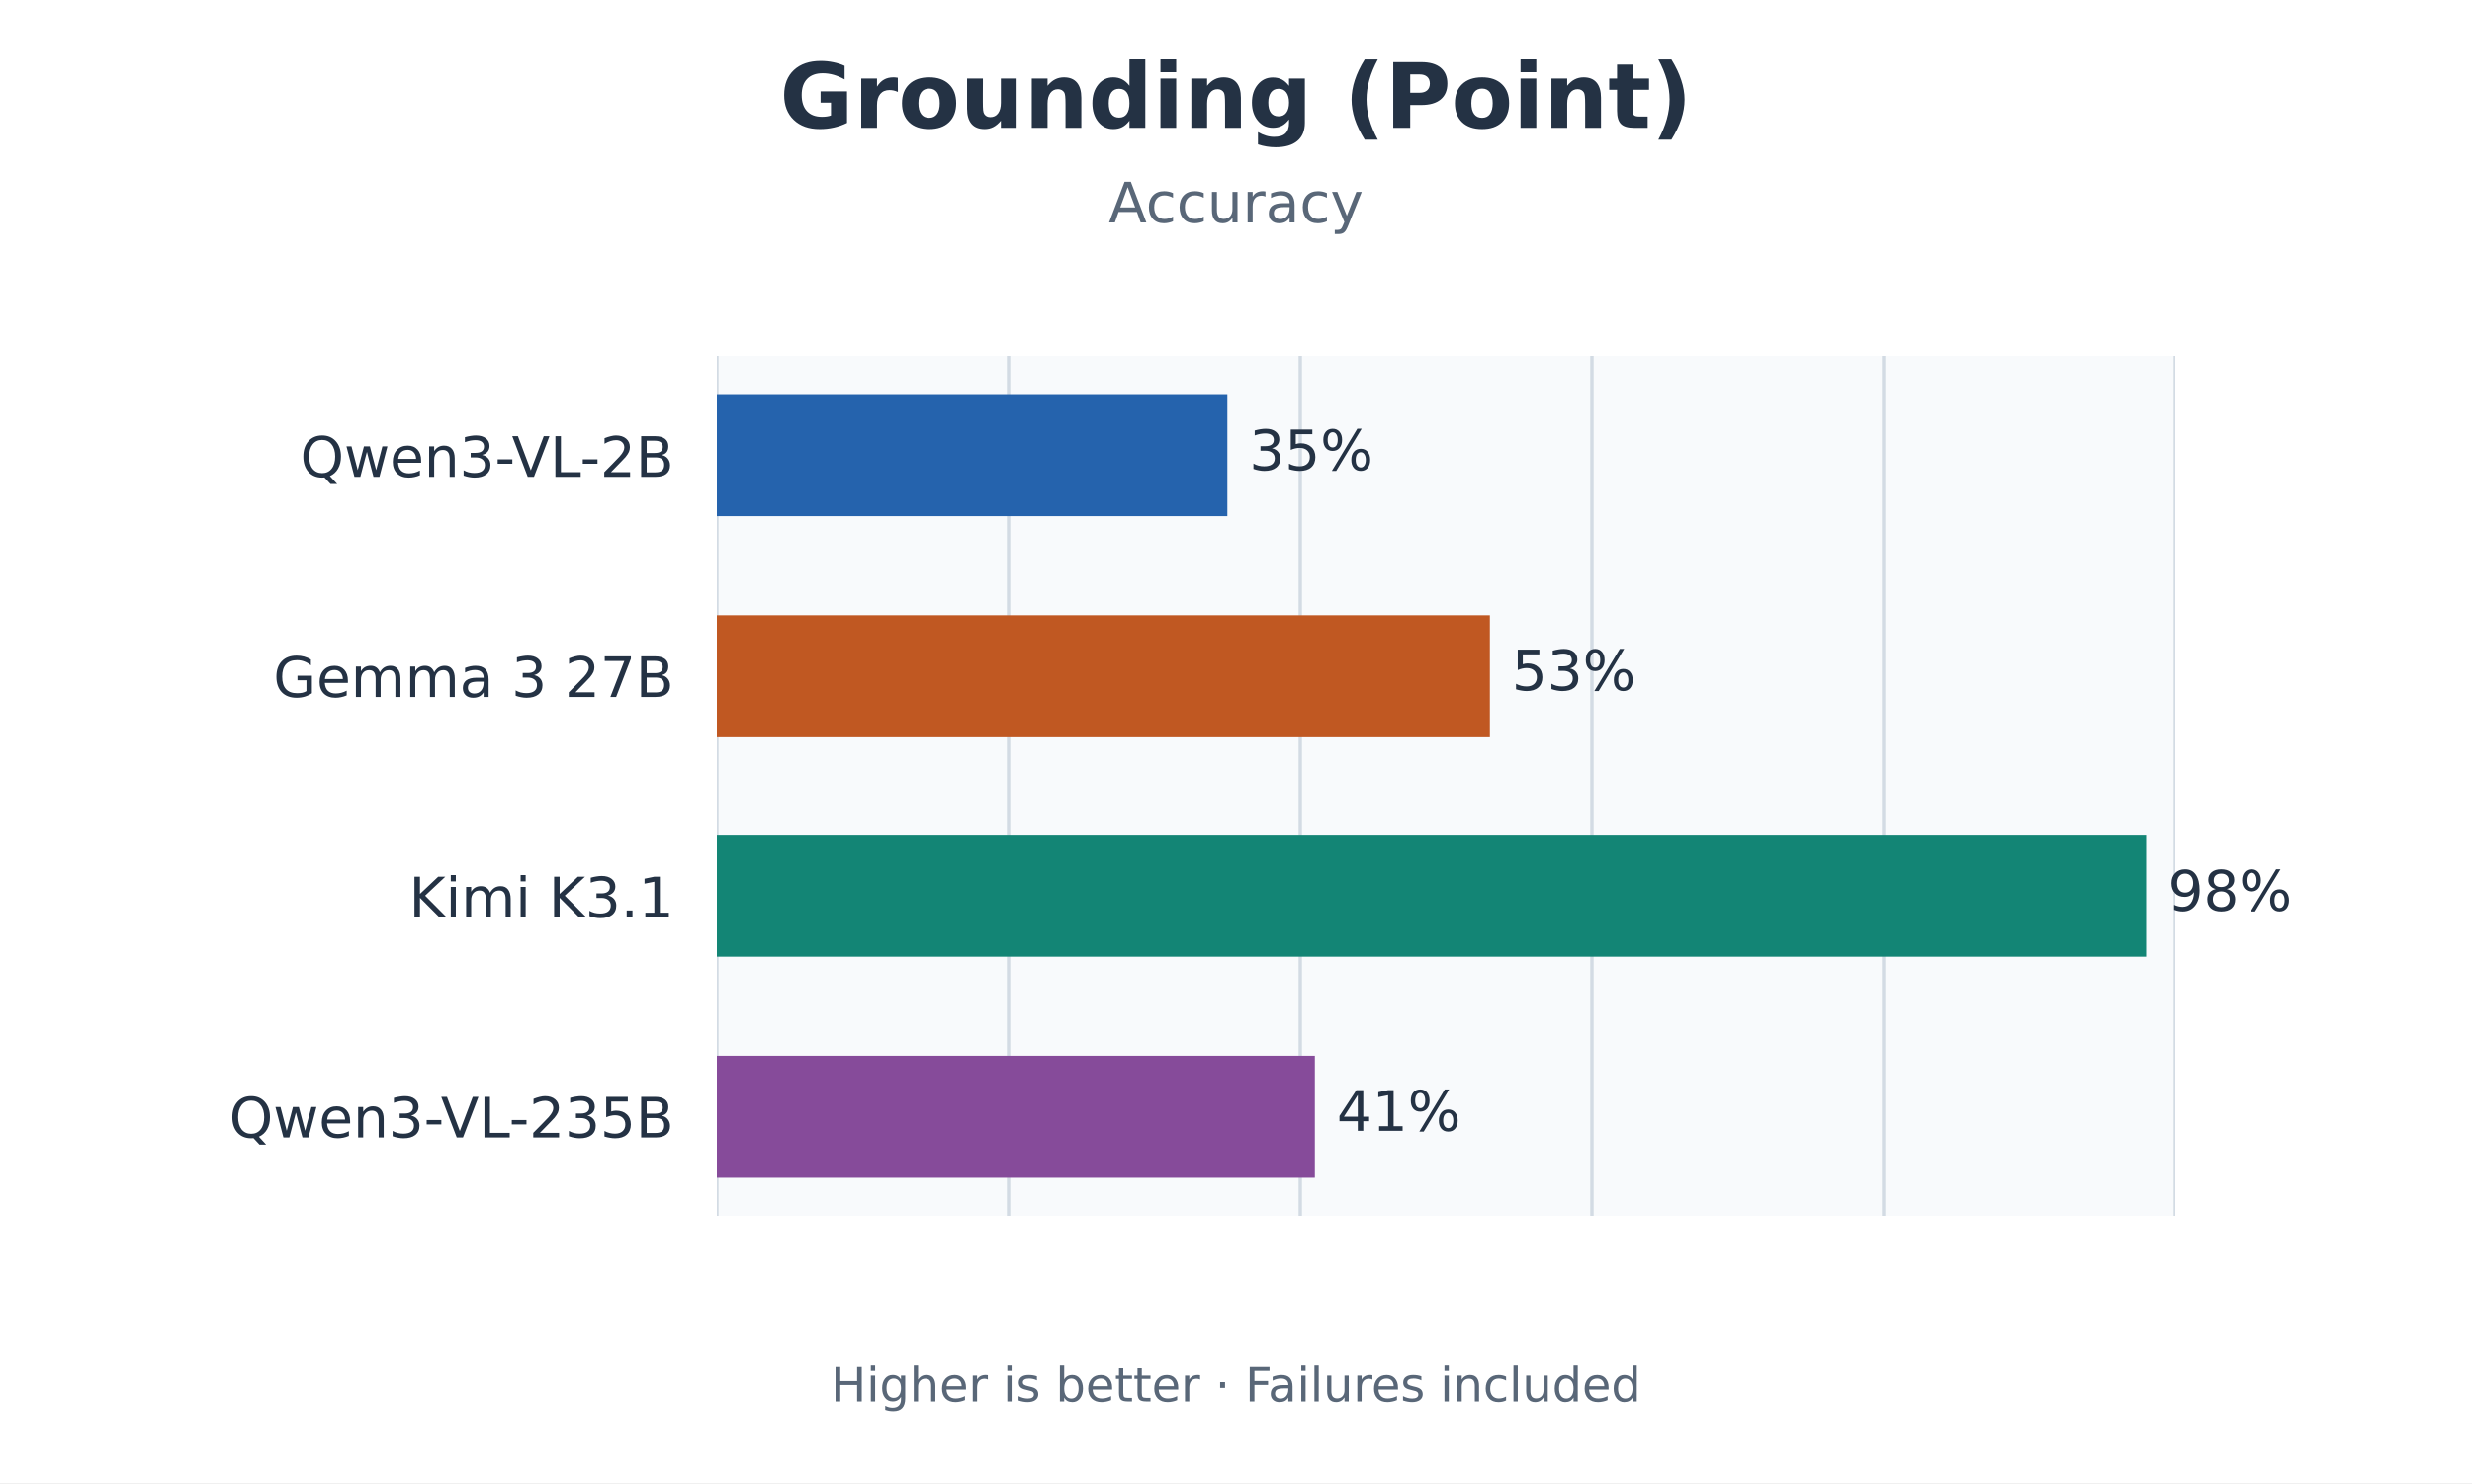
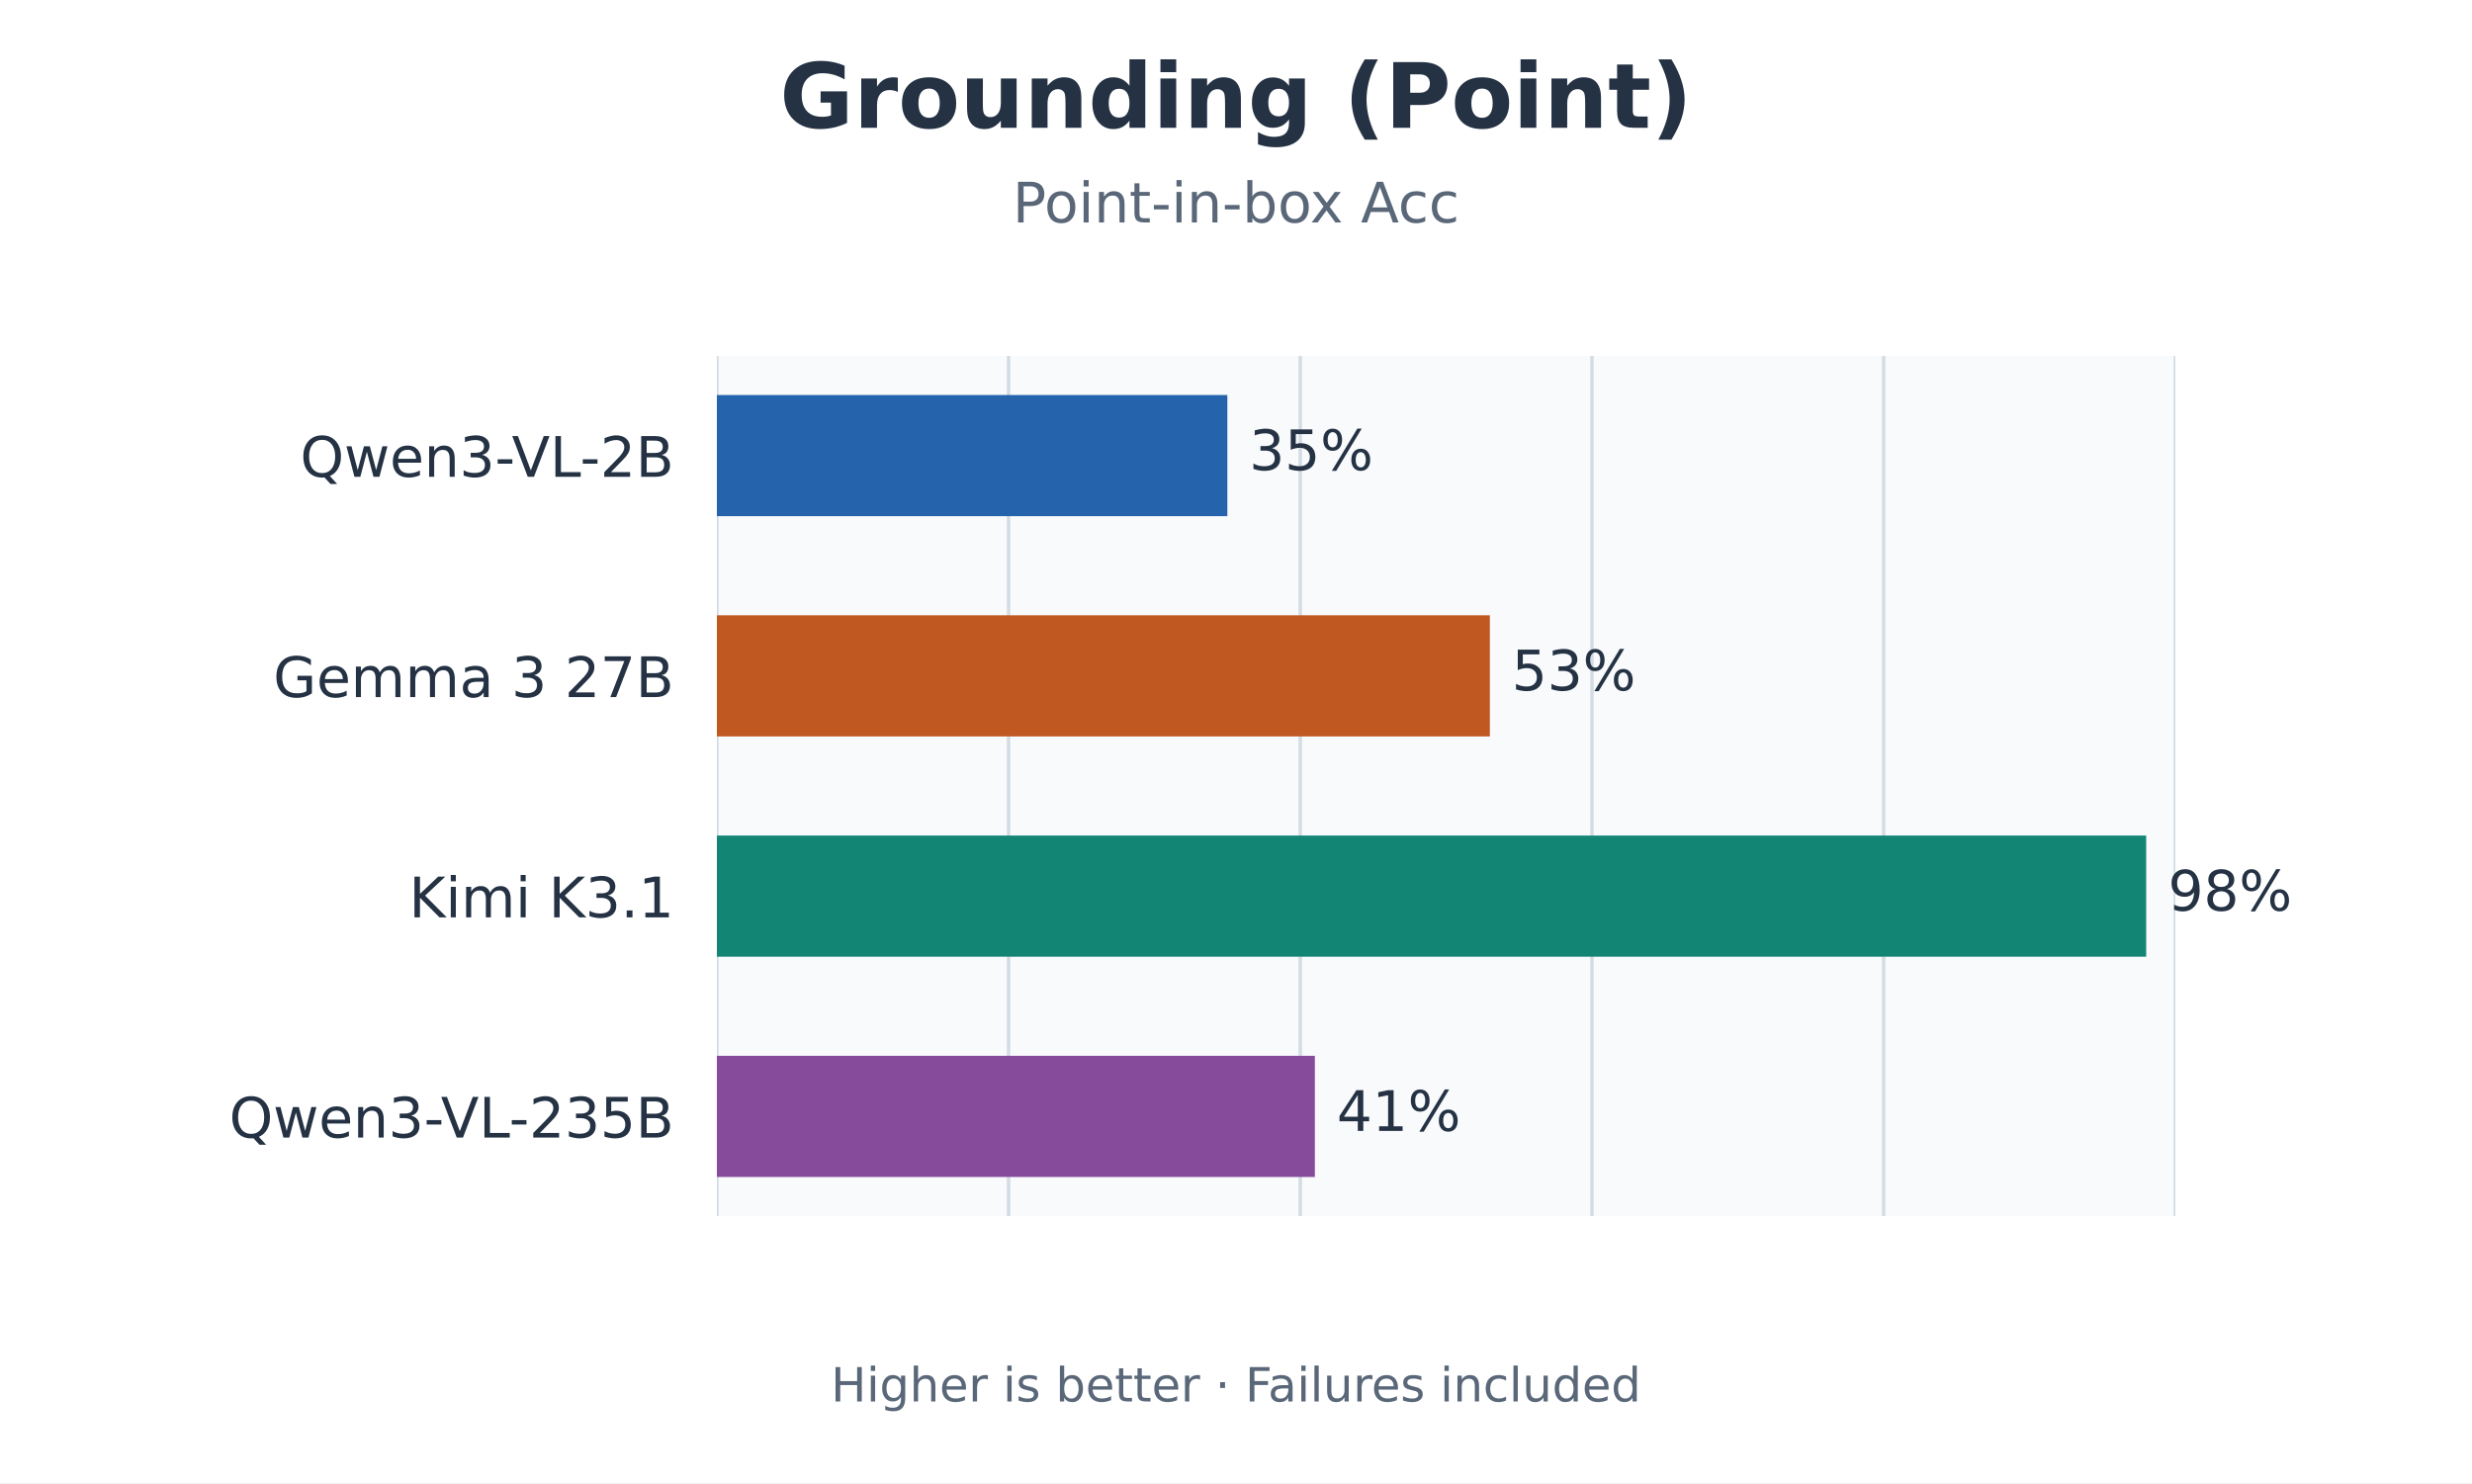
<svg xmlns="http://www.w3.org/2000/svg" width="576pt" height="345.6pt" viewBox="0 0 576 345.6" version="1.1">
  <defs>
    <style type="text/css">*{stroke-linejoin: round; stroke-linecap: butt}</style>
  </defs>
  <g id="figure_1">
    <g id="patch_1">
      <path d="M 0 345.6  L 576 345.6  L 576 0  L 0 0  z " style="fill: #ffffff" />
    </g>
    <g id="axes_1">
      <g id="patch_2">
        <path d="M 167.04 283.392  L 506.88 283.392  L 506.88 82.944  L 167.04 82.944  z " style="fill: #f8fafc" />
      </g>
      <g id="matplotlib.axis_1">
        <g id="xtick_1">
          <g id="line2d_1">
            <path d="M 167.04 283.392  L 167.04 82.944  " clip-path="url(#p53d1facaa8)" style="fill: none; stroke: #d3dbe4; stroke-width: 0.8; stroke-linecap: square" />
          </g>
          <g id="line2d_2" />
        </g>
        <g id="xtick_2">
          <g id="line2d_3">
            <path d="M 235.008 283.392  L 235.008 82.944  " clip-path="url(#p53d1facaa8)" style="fill: none; stroke: #d3dbe4; stroke-width: 0.8; stroke-linecap: square" />
          </g>
          <g id="line2d_4" />
        </g>
        <g id="xtick_3">
          <g id="line2d_5">
            <path d="M 302.976 283.392  L 302.976 82.944  " clip-path="url(#p53d1facaa8)" style="fill: none; stroke: #d3dbe4; stroke-width: 0.8; stroke-linecap: square" />
          </g>
          <g id="line2d_6" />
        </g>
        <g id="xtick_4">
          <g id="line2d_7">
            <path d="M 370.944 283.392  L 370.944 82.944  " clip-path="url(#p53d1facaa8)" style="fill: none; stroke: #d3dbe4; stroke-width: 0.8; stroke-linecap: square" />
          </g>
          <g id="line2d_8" />
        </g>
        <g id="xtick_5">
          <g id="line2d_9">
            <path d="M 438.912 283.392  L 438.912 82.944  " clip-path="url(#p53d1facaa8)" style="fill: none; stroke: #d3dbe4; stroke-width: 0.8; stroke-linecap: square" />
          </g>
          <g id="line2d_10" />
        </g>
        <g id="xtick_6">
          <g id="line2d_11">
            <path d="M 506.88 283.392  L 506.88 82.944  " clip-path="url(#p53d1facaa8)" style="fill: none; stroke: #d3dbe4; stroke-width: 0.8; stroke-linecap: square" />
          </g>
          <g id="line2d_12" />
        </g>
      </g>
      <g id="matplotlib.axis_2">
        <g id="ytick_1">
          <g id="line2d_13" />
          <g id="text_1">
            <text style="font-size: 13px; font-family: 'DejaVu Sans'; text-anchor: end; fill: #243244" x="157.04" y="111.11" transform="rotate(-0 157.04 111.1098)">Qwen3-VL-2B</text>
          </g>
        </g>
        <g id="ytick_2">
          <g id="line2d_14" />
          <g id="text_2">
            <text style="font-size: 13px; font-family: 'DejaVu Sans'; text-anchor: end; fill: #243244" x="157.04" y="162.441" transform="rotate(-0 157.04 162.4409)">Gemma 3 27B</text>
          </g>
        </g>
        <g id="ytick_3">
          <g id="line2d_15" />
          <g id="text_3">
            <text style="font-size: 13px; font-family: 'DejaVu Sans'; text-anchor: end; fill: #243244" x="157.04" y="213.773" transform="rotate(-0 157.04 213.7725)">Kimi K3.1</text>
          </g>
        </g>
        <g id="ytick_4">
          <g id="line2d_16" />
          <g id="text_4">
            <text style="font-size: 13px; font-family: 'DejaVu Sans'; text-anchor: end; fill: #243244" x="157.04" y="265.103" transform="rotate(-0 157.04 265.1031)">Qwen3-VL-235B</text>
          </g>
        </g>
      </g>
      <g id="patch_3">
        <path d="M 167.04 92.055  L 285.984 92.055  L 285.984 120.287  L 167.04 120.287  z " clip-path="url(#p53d1facaa8)" style="fill: #2563ad" />
      </g>
      <g id="patch_4">
        <path d="M 167.04 143.386  L 347.155 143.386  L 347.155 171.618  L 167.04 171.618  z " clip-path="url(#p53d1facaa8)" style="fill: #c05822" />
      </g>
      <g id="patch_5">
        <path d="M 167.04 194.718  L 500.083 194.718  L 500.083 222.95  L 167.04 222.95  z " clip-path="url(#p53d1facaa8)" style="fill: #138575" />
      </g>
      <g id="patch_6">
        <path d="M 167.04 246.049  L 306.374 246.049  L 306.374 274.281  L 167.04 274.281  z " clip-path="url(#p53d1facaa8)" style="fill: #864b9a" />
      </g>
      <g id="text_5">
        <text style="font-size: 13px; font-family: 'DejaVu Sans'; text-anchor: start; fill: #243244" x="291.082" y="109.548" transform="rotate(-0 291.0816 109.5483)">35%</text>
      </g>
      <g id="text_6">
        <text style="font-size: 13px; font-family: 'DejaVu Sans'; text-anchor: start; fill: #243244" x="352.253" y="160.879" transform="rotate(-0 352.2528 160.8794)">53%</text>
      </g>
      <g id="text_7">
        <text style="font-size: 13px; font-family: 'DejaVu Sans'; text-anchor: start; fill: #243244" x="505.181" y="212.211" transform="rotate(-0 505.1808 212.2105)">98%</text>
      </g>
      <g id="text_8">
        <text style="font-size: 13px; font-family: 'DejaVu Sans'; text-anchor: start; fill: #243244" x="311.472" y="263.542" transform="rotate(-0 311.472 263.5416)">41%</text>
      </g>
    </g>
    <g id="text_9">
      <text style="font-weight: 700; font-size: 21px; font-family: 'DejaVu Sans'; text-anchor: middle; fill: #243244" x="288" y="29.781" transform="rotate(-0 288 29.78072)">Grounding (Point)</text>
    </g>
    <g id="text_10">
-       <text style="font-size: 13px; font-family: 'DejaVu Sans'; text-anchor: middle; fill: #596778" x="288" y="51.84" transform="rotate(-0 288 51.84)">Accuracy</text>
+       <text style="font-size: 13px; font-family: 'DejaVu Sans'; text-anchor: middle; fill: #596778" x="288" y="51.84" transform="rotate(-0 288 51.84)">Point-in-box Acc</text>
    </g>
    <g id="text_11">
      <text style="font-size: 11px; font-family: 'DejaVu Sans'; text-anchor: middle; fill: #596778" x="288" y="326.592" transform="rotate(-0 288 326.592)">Higher is better · Failures included</text>
    </g>
  </g>
  <defs>
    <clipPath id="p53d1facaa8">
      <rect x="167.04" y="82.944" width="339.84" height="200.448" />
    </clipPath>
  </defs>
</svg>
